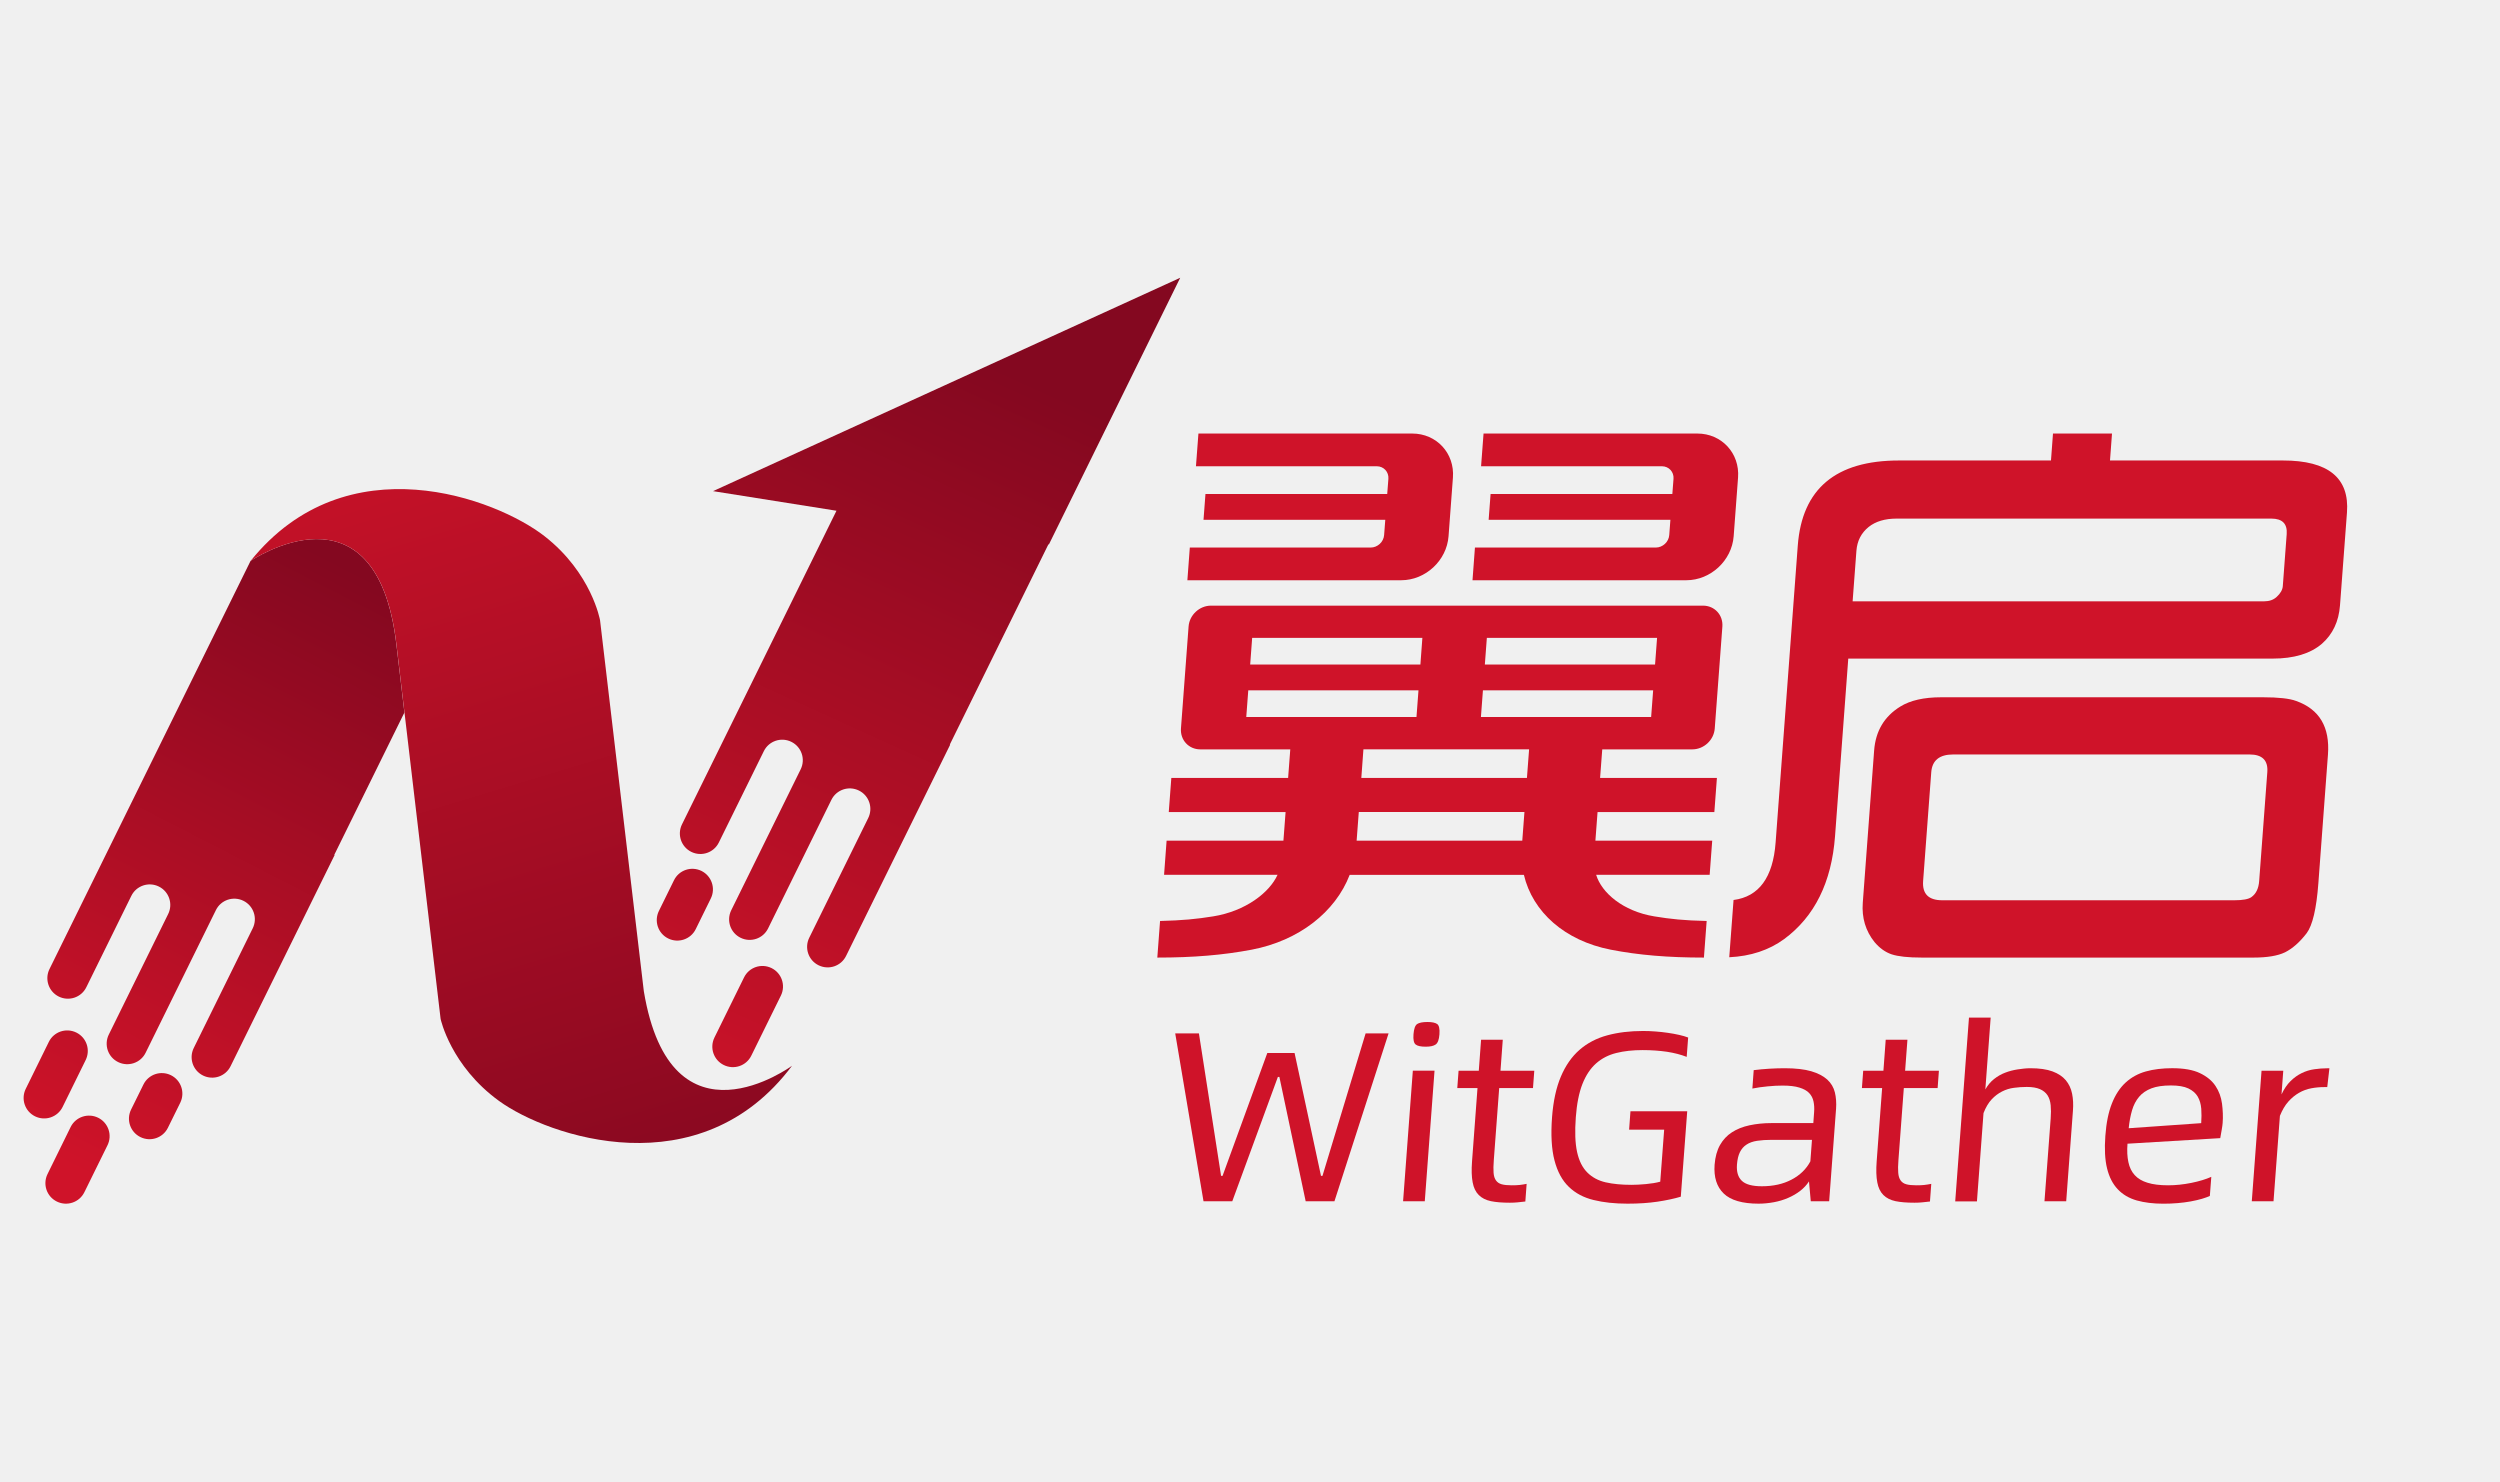
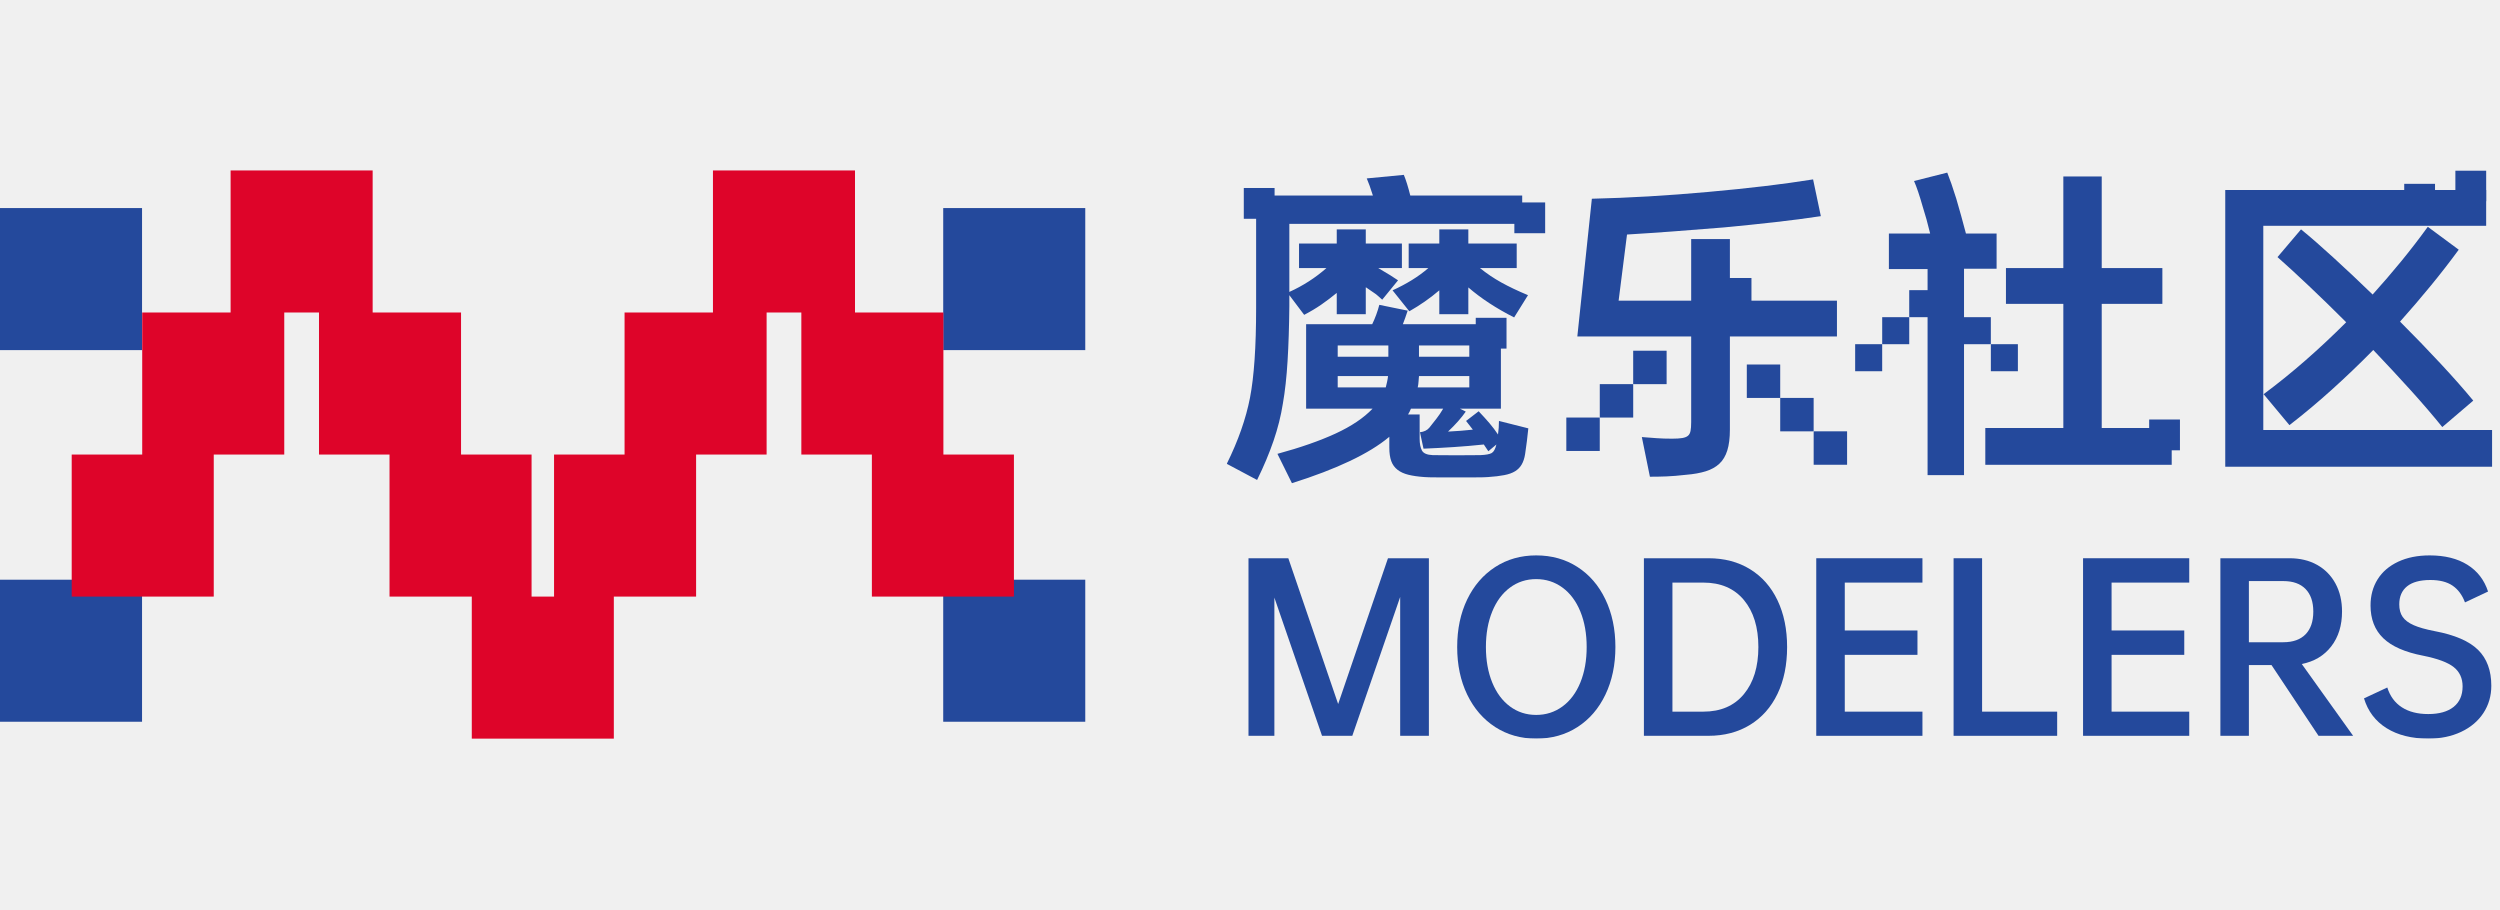
- <svg xmlns="http://www.w3.org/2000/svg" width="81px" height="48px" viewBox="0 0 81 48" version="1.1">
+ <svg xmlns="http://www.w3.org/2000/svg" xmlns:xlink="http://www.w3.org/1999/xlink" width="132px" height="48px" viewBox="0 0 132 48" version="1.1">
  <defs>
-     <linearGradient x1="53.668%" y1="9.653%" x2="16.854%" y2="121.195%" id="linearGradient-1">
-       <stop stop-color="#840820" offset="0%" />
-       <stop stop-color="#CF1329" offset="100%" />
-     </linearGradient>
-     <linearGradient x1="250.615%" y1="-581.313%" x2="9.061%" y2="178.838%" id="linearGradient-2">
-       <stop stop-color="#840820" offset="0%" />
-       <stop stop-color="#CF1329" offset="100%" />
-     </linearGradient>
-     <linearGradient x1="332.538%" y1="-743.759%" x2="-48.883%" y2="327.719%" id="linearGradient-3">
-       <stop stop-color="#840820" offset="0%" />
-       <stop stop-color="#CF1329" offset="100%" />
-     </linearGradient>
-     <linearGradient x1="286.933%" y1="-582.317%" x2="21.065%" y2="127.222%" id="linearGradient-4">
-       <stop stop-color="#840820" offset="0%" />
-       <stop stop-color="#CF1329" offset="100%" />
-     </linearGradient>
-     <linearGradient x1="311.886%" y1="-648.749%" x2="45.98%" y2="60.72%" id="linearGradient-5">
-       <stop stop-color="#840820" offset="0%" />
-       <stop stop-color="#CF1329" offset="100%" />
-     </linearGradient>
-     <linearGradient x1="389.599%" y1="-768.105%" x2="-2.458%" y2="176.299%" id="linearGradient-6">
-       <stop stop-color="#840820" offset="0%" />
-       <stop stop-color="#CF1329" offset="100%" />
-     </linearGradient>
-     <linearGradient x1="69.214%" y1="-0.118%" x2="29.701%" y2="115.862%" id="linearGradient-7">
-       <stop stop-color="#840820" offset="0%" />
-       <stop stop-color="#CF1329" offset="100%" />
-     </linearGradient>
-     <linearGradient x1="66.93%" y1="117.306%" x2="30.84%" y2="-26.981%" id="linearGradient-8">
-       <stop stop-color="#840820" offset="0%" />
-       <stop stop-color="#CF1329" offset="100%" />
-     </linearGradient>
+     <polygon id="path-1" points="0 0 66.818 0 66.818 30 0 30" />
  </defs>
-   <g stroke="none" stroke-width="1" fill="none" fill-rule="evenodd">
-     <g transform="translate(0.764741, 0)">
-       <rect x="0" y="0" width="80" height="48" />
-       <g transform="translate(0, 9)" fill-rule="nonzero">
-         <g>
-           <g transform="translate(20.51412, 0)" id="路径">
-             <path d="M12.706,8.639 L16.96,0 L1.823,6.913 L5.823,7.548 L2.82,13.645 L2.82,13.645 L0.817,17.71 C0.655,18.04 0.79,18.439 1.12,18.601 C1.451,18.763 1.849,18.628 2.011,18.298 L3.469,15.338 C3.631,15.007 4.031,14.873 4.36,15.035 C4.691,15.197 4.825,15.597 4.663,15.926 L2.413,20.493 C2.251,20.824 2.385,21.222 2.716,21.384 L2.716,21.384 C3.046,21.546 3.445,21.412 3.607,21.081 L5.658,16.916 C5.82,16.585 6.22,16.451 6.549,16.613 C6.88,16.775 7.014,17.175 6.852,17.504 L4.94,21.384 C4.778,21.715 4.913,22.113 5.243,22.275 C5.574,22.437 5.972,22.303 6.134,21.972 L9.506,15.129 L9.495,15.124 L12.689,8.637 L12.706,8.639 Z" fill="url(#linearGradient-1)" />
-             <path d="M3.719,22.366 C3.388,22.204 2.99,22.338 2.828,22.669 L1.869,24.616 C1.707,24.947 1.841,25.345 2.172,25.507 C2.502,25.669 2.901,25.535 3.063,25.204 L4.022,23.257 C4.184,22.927 4.049,22.528 3.719,22.366 Z" fill="url(#linearGradient-2)" />
-             <path d="M1.449,19.218 C1.118,19.056 0.72,19.19 0.558,19.521 L0.069,20.516 C-0.093,20.846 0.041,21.245 0.372,21.407 C0.702,21.569 1.101,21.434 1.263,21.104 L1.752,20.109 C1.914,19.78 1.778,19.382 1.449,19.218 Z" fill="url(#linearGradient-3)" />
-           </g>
-           <g transform="translate(0, 6.846533)" id="路径">
-             <path d="M1.263,20.02 L2.011,18.499 C2.173,18.168 2.039,17.77 1.708,17.608 C1.378,17.446 0.979,17.58 0.817,17.911 L0.069,19.432 C-0.093,19.763 0.041,20.161 0.372,20.323 C0.702,20.485 1.101,20.349 1.263,20.02 Z" fill="url(#linearGradient-4)" />
-             <path d="M2.415,20.368 C2.084,20.206 1.685,20.341 1.523,20.671 L0.775,22.193 C0.613,22.523 0.747,22.922 1.078,23.084 C1.408,23.246 1.807,23.111 1.969,22.781 L2.718,21.26 C2.881,20.931 2.745,20.53 2.415,20.368 Z" fill="url(#linearGradient-5)" />
-             <path d="M4.773,18.99 C4.443,18.828 4.044,18.962 3.882,19.293 L3.482,20.104 C3.32,20.435 3.455,20.833 3.785,20.995 C4.116,21.157 4.514,21.023 4.676,20.692 L5.076,19.881 C5.238,19.55 5.102,19.152 4.773,18.99 Z" fill="url(#linearGradient-6)" />
-             <path d="M7.353,2.328 L3.39,10.371 L0.838,15.552 C0.676,15.882 0.811,16.281 1.141,16.443 C1.472,16.605 1.87,16.47 2.032,16.14 L3.49,13.18 C3.652,12.849 4.053,12.715 4.381,12.877 C4.712,13.039 4.846,13.439 4.684,13.768 L2.76,17.674 C2.598,18.005 2.732,18.403 3.063,18.565 C3.393,18.727 3.792,18.593 3.954,18.262 L6.23,13.642 C6.392,13.311 6.792,13.177 7.121,13.339 C7.452,13.501 7.586,13.901 7.424,14.23 L5.512,18.11 C5.35,18.441 5.485,18.839 5.815,19.001 C6.146,19.163 6.544,19.029 6.706,18.698 L10.078,11.855 L10.066,11.85 L12.338,7.239 L12.077,5.029 C11.431,-0.46 7.353,2.328 7.353,2.328 Z" fill="url(#linearGradient-7)" />
-             <path d="M20.095,16.268 L18.677,4.251 C18.677,4.251 18.409,2.719 16.877,1.525 C15.33,0.318 10.475,-1.549 7.354,2.328 C7.354,2.328 11.432,-0.46 12.08,5.031 L12.341,7.241 L13.511,17.167 C13.511,17.167 13.835,18.688 15.408,19.827 C16.997,20.978 21.916,22.669 24.897,18.684 C24.896,18.684 20.978,21.572 20.095,16.268 Z" fill="url(#linearGradient-8)" />
-           </g>
-         </g>
-         <g transform="translate(36.73221, 5.046714)" fill="#CF1329">
-           <g>
-             <path d="M18.531,16.968 L18.67,15.113 C19.493,15.006 19.949,14.384 20.033,13.248 L20.751,3.631 C20.888,1.792 21.98,0.873 24.03,0.873 L28.955,0.873 L29.02,0 L30.932,0 L30.867,0.873 L36.471,0.873 C37.937,0.873 38.629,1.435 38.545,2.558 L38.319,5.567 C38.28,6.088 38.084,6.503 37.733,6.811 C37.359,7.132 36.826,7.292 36.134,7.292 L22.387,7.292 L21.958,13.049 C21.846,14.539 21.297,15.649 20.312,16.378 C19.819,16.738 19.226,16.935 18.531,16.968 Z M22.528,5.436 L35.863,5.436 C36.029,5.436 36.161,5.389 36.265,5.295 C36.39,5.181 36.456,5.065 36.466,4.943 L36.592,3.258 C36.617,2.924 36.451,2.756 36.095,2.756 L23.952,2.756 C23.575,2.756 23.273,2.847 23.048,3.026 C22.807,3.221 22.675,3.478 22.651,3.799 L22.528,5.436 Z M22.857,15.203 L23.225,10.27 C23.272,9.641 23.553,9.167 24.072,8.846 C24.396,8.645 24.838,8.545 25.4,8.545 L35.826,8.545 C36.327,8.545 36.683,8.585 36.897,8.664 C37.652,8.932 37.995,9.51 37.929,10.4 L37.618,14.571 C37.556,15.395 37.43,15.932 37.24,16.187 C37.014,16.482 36.779,16.687 36.536,16.809 C36.301,16.922 35.96,16.979 35.515,16.979 L24.772,16.979 C24.326,16.979 24.001,16.943 23.793,16.874 C23.586,16.804 23.401,16.671 23.238,16.477 C22.948,16.115 22.821,15.691 22.857,15.203 Z M25.434,15.122 L34.893,15.122 C35.167,15.122 35.351,15.088 35.445,15.022 C35.598,14.915 35.682,14.742 35.7,14.5 L35.964,10.97 C35.993,10.589 35.8,10.398 35.39,10.398 L25.788,10.398 C25.342,10.398 25.106,10.589 25.076,10.97 L24.812,14.5 C24.782,14.917 24.989,15.122 25.434,15.122 Z" id="形状" />
-             <g>
-               <path d="M14.218,14.296 L17.896,14.296 L17.979,13.191 L14.194,13.191 L14.264,12.264 L18.048,12.264 L18.131,11.159 L14.346,11.159 L14.416,10.233 L15.921,10.233 L16.642,10.233 L17.334,10.233 C17.708,10.233 18.034,9.93 18.061,9.556 L18.308,6.254 C18.335,5.879 18.055,5.576 17.681,5.576 L16.989,5.576 L16.268,5.576 L3.151,5.576 L2.811,5.576 L1.74,5.576 C1.366,5.576 1.04,5.879 1.013,6.254 L0.766,9.556 C0.739,9.93 1.019,10.233 1.392,10.233 L2.463,10.233 L2.803,10.233 L4.308,10.233 L4.238,11.159 L0.454,11.159 L0.371,12.264 L4.156,12.264 L4.086,13.191 L0.301,13.191 L0.219,14.296 L3.896,14.296 C3.636,14.874 2.856,15.476 1.808,15.644 C1.267,15.731 0.821,15.775 0.089,15.793 L0,16.979 C1.165,16.979 2.135,16.898 3.057,16.723 C4.59,16.431 5.769,15.503 6.233,14.298 L11.877,14.298 C12.161,15.503 13.202,16.431 14.691,16.723 C15.587,16.898 16.546,16.979 17.71,16.979 L17.799,15.793 C17.068,15.777 16.629,15.731 16.103,15.644 C15.082,15.476 14.393,14.876 14.218,14.296 Z M10.485,9.185 L10.55,8.321 L16.065,8.321 L16,9.185 L10.485,9.185 Z M16.127,7.485 L10.612,7.485 L10.677,6.621 L16.192,6.621 L16.127,7.485 Z M8.588,6.621 L8.524,7.485 L3.009,7.485 L3.073,6.621 L8.588,6.621 Z M2.947,8.321 L8.462,8.321 L8.397,9.185 L2.882,9.185 L2.947,8.321 Z M6.678,10.231 L12.046,10.231 L11.976,11.158 L6.61,11.158 L6.678,10.231 Z M6.528,12.263 L11.895,12.263 L11.825,13.19 L6.458,13.19 L6.528,12.263 Z" id="形状" />
-               <path d="M7.697,4.753 L7.903,4.753 C8.69,4.753 9.377,4.115 9.436,3.328 L9.578,1.426 C9.637,0.638 9.047,0 8.259,0 L8.054,0 L7.597,0 L1.332,0 L1.252,1.06 L7.111,1.06 C7.336,1.06 7.504,1.243 7.487,1.466 L7.449,1.959 L1.56,1.959 L1.497,2.795 L7.386,2.795 L7.349,3.287 C7.333,3.512 7.137,3.694 6.911,3.694 L1.053,3.694 L0.974,4.753 L7.239,4.753 L7.697,4.753 L7.697,4.753 Z" id="路径" />
-               <path d="M16.935,4.753 L17.141,4.753 C17.928,4.753 18.614,4.115 18.674,3.328 L18.816,1.426 C18.875,0.638 18.285,0 17.497,0 L17.292,0 L16.835,0 L10.57,0 L10.49,1.06 L16.349,1.06 C16.574,1.06 16.742,1.243 16.725,1.466 L16.687,1.959 L10.798,1.959 L10.735,2.795 L16.624,2.795 L16.587,3.287 C16.571,3.512 16.375,3.694 16.149,3.694 L10.291,3.694 L10.212,4.753 L16.477,4.753 L16.935,4.753 L16.935,4.753 Z" id="路径" />
-             </g>
-           </g>
-           <g transform="translate(0.580008, 18.92315)">
-             <polygon id="路径" points="0 0.512 0.768 0.512 1.486 5.128 1.534 5.128 2.984 1.147 3.867 1.147 4.723 5.128 4.771 5.128 6.169 0.512 6.913 0.512 5.159 5.951 4.227 5.951 3.375 1.923 3.326 1.923 1.849 5.951 0.917 5.951" />
-             <path d="M7.699,1.719 L8.402,1.719 L8.086,5.951 L7.383,5.951 L7.699,1.719 Z M8.115,0.943 C7.956,0.943 7.848,0.919 7.79,0.872 C7.73,0.825 7.707,0.714 7.72,0.543 C7.733,0.365 7.773,0.254 7.838,0.209 C7.905,0.165 8.016,0.143 8.174,0.143 C8.321,0.143 8.425,0.165 8.488,0.209 C8.549,0.253 8.574,0.365 8.561,0.543 C8.548,0.714 8.507,0.825 8.438,0.872 C8.371,0.92 8.263,0.943 8.115,0.943 Z" id="形状" />
-             <path d="M10.902,5.434 C11.001,5.434 11.087,5.431 11.159,5.423 C11.234,5.414 11.309,5.403 11.386,5.387 L11.344,5.959 C11.257,5.969 11.174,5.978 11.096,5.986 C11.02,5.994 10.934,5.998 10.842,5.998 C10.597,5.998 10.392,5.982 10.228,5.948 C10.064,5.913 9.933,5.847 9.834,5.748 C9.735,5.649 9.669,5.512 9.637,5.337 C9.603,5.162 9.596,4.937 9.617,4.66 L9.794,2.284 L9.139,2.284 L9.181,1.721 L9.836,1.721 L9.91,0.718 L10.613,0.718 L10.539,1.721 L11.634,1.721 L11.592,2.284 L10.497,2.284 L10.322,4.621 C10.309,4.787 10.307,4.924 10.315,5.029 C10.323,5.134 10.349,5.215 10.392,5.275 C10.434,5.335 10.494,5.377 10.575,5.4 C10.657,5.423 10.766,5.434 10.902,5.434 Z" id="路径" />
-             <path d="M14.657,6.029 C14.243,6.029 13.876,5.99 13.554,5.91 C13.233,5.832 12.966,5.69 12.752,5.483 C12.538,5.277 12.384,4.992 12.289,4.629 C12.193,4.266 12.167,3.799 12.209,3.231 C12.248,2.709 12.344,2.268 12.496,1.91 C12.648,1.552 12.849,1.264 13.1,1.045 C13.352,0.826 13.65,0.669 13.998,0.575 C14.345,0.481 14.732,0.434 15.156,0.434 C15.288,0.434 15.422,0.439 15.56,0.45 C15.697,0.46 15.832,0.475 15.962,0.494 C16.091,0.512 16.213,0.535 16.328,0.561 C16.443,0.586 16.54,0.616 16.619,0.646 L16.572,1.273 C16.388,1.201 16.175,1.145 15.936,1.108 C15.696,1.073 15.432,1.053 15.143,1.053 C14.827,1.053 14.542,1.084 14.291,1.147 C14.038,1.21 13.82,1.322 13.637,1.484 C13.454,1.646 13.306,1.868 13.194,2.15 C13.084,2.432 13.011,2.793 12.979,3.232 C12.945,3.697 12.958,4.071 13.021,4.357 C13.084,4.642 13.194,4.862 13.352,5.019 C13.509,5.176 13.706,5.282 13.944,5.337 C14.183,5.392 14.463,5.419 14.784,5.419 C14.915,5.419 15.069,5.411 15.247,5.395 C15.425,5.379 15.581,5.353 15.715,5.317 L15.842,3.632 L14.706,3.632 L14.75,3.036 L16.589,3.036 L16.381,5.803 C16.169,5.867 15.919,5.92 15.629,5.964 C15.343,6.007 15.017,6.029 14.657,6.029 Z" id="路径" />
-             <path d="M19.751,1.641 C20.099,1.641 20.385,1.674 20.606,1.738 C20.828,1.803 21,1.894 21.127,2.009 C21.251,2.124 21.334,2.262 21.373,2.424 C21.412,2.586 21.425,2.761 21.412,2.949 L21.188,5.951 L20.592,5.951 L20.534,5.308 C20.459,5.423 20.365,5.525 20.25,5.614 C20.135,5.703 20.005,5.779 19.861,5.841 C19.717,5.904 19.563,5.951 19.396,5.982 C19.231,6.012 19.066,6.029 18.902,6.029 C18.374,6.029 17.996,5.918 17.771,5.7 C17.544,5.481 17.447,5.17 17.476,4.766 C17.496,4.515 17.553,4.305 17.65,4.131 C17.747,3.96 17.877,3.82 18.037,3.717 C18.197,3.613 18.387,3.537 18.606,3.49 C18.824,3.443 19.064,3.418 19.327,3.418 L20.675,3.418 L20.7,3.065 C20.71,2.941 20.704,2.824 20.681,2.717 C20.658,2.61 20.611,2.518 20.538,2.443 C20.466,2.367 20.359,2.309 20.221,2.267 C20.082,2.224 19.902,2.203 19.678,2.203 C19.531,2.203 19.372,2.211 19.199,2.228 C19.025,2.244 18.86,2.267 18.7,2.299 L18.743,1.703 C18.909,1.682 19.079,1.667 19.254,1.656 C19.425,1.646 19.592,1.641 19.751,1.641 Z M19.007,5.465 C19.378,5.465 19.699,5.393 19.971,5.249 C20.244,5.105 20.446,4.909 20.579,4.658 L20.631,3.961 L19.331,3.961 C19.152,3.961 18.993,3.971 18.855,3.992 C18.717,4.013 18.602,4.054 18.512,4.114 C18.419,4.173 18.348,4.256 18.296,4.36 C18.244,4.465 18.214,4.598 18.201,4.76 C18.183,4.995 18.235,5.171 18.358,5.288 C18.481,5.406 18.696,5.465 19.007,5.465 Z" id="形状" />
-             <path d="M24.012,5.434 C24.111,5.434 24.197,5.431 24.27,5.423 C24.344,5.414 24.419,5.403 24.496,5.387 L24.454,5.959 C24.367,5.969 24.284,5.978 24.206,5.986 C24.13,5.994 24.044,5.998 23.952,5.998 C23.707,5.998 23.502,5.982 23.338,5.948 C23.174,5.913 23.043,5.847 22.944,5.748 C22.845,5.649 22.779,5.512 22.747,5.337 C22.713,5.162 22.706,4.937 22.727,4.66 L22.904,2.284 L22.249,2.284 L22.291,1.721 L22.946,1.721 L23.02,0.718 L23.724,0.718 L23.649,1.721 L24.744,1.721 L24.702,2.284 L23.607,2.284 L23.432,4.621 C23.419,4.787 23.417,4.924 23.426,5.029 C23.434,5.134 23.46,5.215 23.502,5.275 C23.544,5.335 23.604,5.377 23.685,5.4 C23.767,5.423 23.876,5.434 24.012,5.434 Z" id="路径" />
-             <path d="M27.711,1.641 C27.999,1.641 28.237,1.675 28.422,1.743 C28.607,1.811 28.751,1.907 28.855,2.03 C28.957,2.153 29.025,2.297 29.059,2.466 C29.093,2.633 29.102,2.819 29.086,3.022 L28.868,5.952 L28.164,5.952 L28.365,3.273 C28.378,3.111 28.377,2.966 28.365,2.838 C28.352,2.71 28.318,2.604 28.263,2.518 C28.207,2.432 28.124,2.365 28.017,2.318 C27.908,2.271 27.767,2.247 27.592,2.247 C27.45,2.247 27.312,2.257 27.178,2.275 C27.043,2.292 26.915,2.331 26.792,2.393 C26.671,2.453 26.557,2.539 26.455,2.647 C26.351,2.757 26.262,2.907 26.189,3.094 L25.976,5.956 L25.272,5.956 L25.718,0 L26.421,0 L26.248,2.328 C26.324,2.192 26.418,2.08 26.53,1.991 C26.643,1.902 26.763,1.832 26.893,1.784 C27.022,1.734 27.157,1.7 27.298,1.678 C27.439,1.657 27.575,1.641 27.711,1.641 Z" id="路径" />
-             <path d="M33.937,3.412 C33.932,3.47 33.924,3.542 33.908,3.627 C33.893,3.713 33.877,3.806 33.859,3.906 L30.854,4.086 C30.836,4.316 30.846,4.515 30.883,4.685 C30.919,4.856 30.988,4.995 31.089,5.105 C31.189,5.215 31.327,5.298 31.503,5.351 C31.678,5.406 31.9,5.434 32.168,5.434 C32.412,5.434 32.663,5.408 32.921,5.356 C33.179,5.304 33.394,5.238 33.569,5.16 L33.522,5.779 C33.454,5.81 33.367,5.842 33.261,5.873 C33.156,5.904 33.036,5.931 32.903,5.956 C32.77,5.98 32.629,5.998 32.479,6.011 C32.328,6.024 32.174,6.03 32.015,6.03 C31.688,6.03 31.401,5.994 31.154,5.925 C30.906,5.854 30.7,5.734 30.54,5.564 C30.377,5.393 30.262,5.17 30.193,4.89 C30.123,4.611 30.105,4.259 30.136,3.835 C30.167,3.41 30.238,3.06 30.35,2.78 C30.46,2.501 30.608,2.276 30.792,2.106 C30.977,1.936 31.196,1.816 31.448,1.745 C31.701,1.674 31.986,1.64 32.302,1.64 C32.678,1.64 32.978,1.693 33.201,1.8 C33.425,1.907 33.593,2.046 33.705,2.215 C33.819,2.385 33.888,2.576 33.916,2.787 C33.943,2.997 33.953,3.208 33.937,3.412 Z M33.242,3.42 C33.253,3.258 33.255,3.103 33.244,2.954 C33.232,2.804 33.195,2.675 33.13,2.561 C33.065,2.45 32.963,2.361 32.827,2.296 C32.691,2.231 32.501,2.199 32.262,2.199 C32.006,2.199 31.795,2.229 31.63,2.292 C31.465,2.356 31.33,2.446 31.23,2.566 C31.128,2.686 31.051,2.834 31.001,3.005 C30.951,3.177 30.914,3.371 30.893,3.585 L33.242,3.42 Z" id="形状" />
-             <path d="M37.396,1.641 L37.326,2.252 L37.227,2.252 C37.085,2.252 36.946,2.265 36.808,2.291 C36.67,2.317 36.537,2.365 36.412,2.437 C36.288,2.508 36.171,2.602 36.064,2.723 C35.957,2.843 35.867,2.997 35.792,3.185 L35.585,5.952 L34.881,5.952 L35.197,1.721 L35.901,1.721 L35.844,2.489 C35.928,2.31 36.025,2.168 36.137,2.058 C36.249,1.947 36.369,1.862 36.5,1.798 C36.63,1.735 36.766,1.693 36.905,1.674 C37.044,1.654 37.182,1.643 37.312,1.643 L37.396,1.643 L37.396,1.641 Z" id="路径" />
+   <g id="🔶组件" stroke="none" stroke-width="1" fill="none" fill-rule="evenodd">
+     <g id="1.导航类/1.Menu导航菜单/1.顶部导航/未登录" transform="translate(-252, -8)">
+       <g id="Logo" transform="translate(252, 8)">
+         <rect id="矩形" x="0" y="0" width="132" height="48" />
+         <g transform="translate(0, 9)" id="编组">
+           <polygon id="Fill-2" fill="#24499C" points="0 9.486 7.5 9.486 7.5 1.986 0 1.986" />
+           <polygon id="Fill-3" fill="#24499C" points="49.802 9.486 57.302 9.486 57.302 1.986 49.802 1.986" />
+           <polygon id="Fill-4" fill="#24499C" points="0 29.108 7.5 29.108 7.5 21.609 0 21.609" />
+           <polygon id="Fill-5" fill="#24499C" points="49.802 29.108 57.302 29.108 57.302 21.608 49.802 21.608" />
+           <path d="M29.254,22.5 L29.254,15 L32.977,15 L32.977,7.5 L37.644,7.5 L37.644,0 L45.144,0 L45.144,7.5 L49.811,7.5 L49.811,15 L53.535,15 L53.535,22.5 L46.035,22.5 L46.035,15 L42.311,15 L42.311,7.5 L40.477,7.5 L40.477,15 L36.754,15 L36.754,22.5 L32.41,22.5 L32.41,30 L24.91,30 L24.91,22.5 L20.567,22.5 L20.567,15 L16.843,15 L16.843,7.5 L15.009,7.5 L15.009,15 L11.286,15 L11.286,22.5 L3.786,22.5 L3.786,15 L7.509,15 L7.509,7.5 L12.176,7.5 L12.176,0 L19.676,0 L19.676,7.5 L24.343,7.5 L24.343,15 L28.067,15 L28.067,22.5 L29.254,22.5 Z" id="形状结合" fill="#DE0429" />
+           <g transform="translate(64.7742, 0)">
+             <mask id="mask-2" fill="white">
+               <use xlink:href="#path-1" />
+             </mask>
+             <g id="Clip-17" />
+             <path d="M10.148,9.837 L12.805,9.837 L12.805,9.241 L10.148,9.241 L10.148,9.837 Z M10.148,10.858 C10.137,10.961 10.129,11.063 10.123,11.165 C10.117,11.267 10.103,11.364 10.081,11.455 L12.805,11.455 L12.805,10.858 L10.148,10.858 Z M10.2,13.822 C10.415,13.799 10.58,13.719 10.694,13.583 C10.83,13.413 10.957,13.251 11.076,13.098 C11.196,12.945 11.312,12.772 11.425,12.578 L9.723,12.578 C9.7,12.635 9.677,12.686 9.655,12.732 C9.632,12.777 9.604,12.828 9.57,12.885 L10.183,12.885 L10.183,14.162 C10.183,14.423 10.222,14.63 10.302,14.784 C10.381,14.937 10.575,15.019 10.881,15.031 C11.709,15.042 12.544,15.042 13.384,15.031 C13.679,15.019 13.881,14.982 13.988,14.92 C14.096,14.857 14.179,14.707 14.236,14.469 L13.81,14.826 L13.571,14.469 C13.037,14.525 12.51,14.571 11.987,14.605 C11.466,14.639 10.932,14.667 10.387,14.69 L10.2,13.822 Z M11.221,3.86 L11.221,3.111 L12.754,3.111 L12.754,3.86 L15.308,3.86 L15.308,5.154 L13.367,5.154 C13.719,5.438 14.093,5.691 14.491,5.912 C14.888,6.133 15.359,6.358 15.904,6.585 L15.172,7.76 C14.23,7.283 13.424,6.755 12.754,6.176 L12.754,7.589 L11.221,7.589 L11.221,6.329 C10.745,6.738 10.216,7.107 9.638,7.436 L8.752,6.329 C9.104,6.17 9.442,5.992 9.766,5.793 C10.089,5.594 10.381,5.381 10.643,5.154 L9.604,5.154 L9.604,3.86 L11.221,3.86 Z M8.394,11.455 C8.417,11.364 8.44,11.267 8.463,11.165 C8.486,11.063 8.502,10.961 8.514,10.858 L5.857,10.858 L5.857,11.455 L8.394,11.455 Z M5.857,9.837 L8.531,9.837 L8.531,9.241 L5.857,9.241 L5.857,9.837 Z M7.679,8.117 C7.838,7.788 7.963,7.447 8.054,7.096 L9.552,7.402 C9.462,7.675 9.377,7.913 9.297,8.117 L14.473,8.117 L14.473,12.578 L12.311,12.578 L12.618,12.732 C12.39,13.061 12.079,13.413 11.681,13.788 C11.908,13.776 12.132,13.762 12.354,13.745 C12.575,13.728 12.788,13.708 12.992,13.685 L12.634,13.226 L13.299,12.715 C13.515,12.942 13.705,13.152 13.87,13.345 C14.034,13.538 14.184,13.736 14.32,13.941 C14.354,13.703 14.371,13.464 14.371,13.226 L15.921,13.617 C15.899,13.844 15.873,14.072 15.845,14.298 C15.816,14.525 15.785,14.752 15.751,14.98 C15.717,15.195 15.657,15.377 15.572,15.524 C15.487,15.672 15.37,15.791 15.223,15.882 C15.075,15.973 14.885,16.041 14.653,16.086 C14.42,16.132 14.133,16.166 13.793,16.189 C13.656,16.2 13.449,16.205 13.171,16.205 L12.107,16.205 L11.059,16.205 C10.781,16.205 10.575,16.2 10.438,16.189 C10.108,16.166 9.828,16.126 9.595,16.069 C9.362,16.012 9.169,15.925 9.017,15.806 C8.863,15.686 8.752,15.533 8.684,15.346 C8.616,15.158 8.582,14.923 8.582,14.639 L8.582,14.06 L8.565,14.077 C7.52,14.951 5.812,15.763 3.44,16.512 L2.674,14.963 C3.888,14.633 4.912,14.275 5.747,13.89 C6.581,13.504 7.231,13.067 7.697,12.578 L4.189,12.578 L4.189,8.117 L7.679,8.117 Z M5.806,3.86 L5.806,3.111 L7.339,3.111 L7.339,3.86 L9.246,3.86 L9.246,5.154 L8.003,5.154 C8.026,5.177 8.043,5.188 8.054,5.188 C8.27,5.313 8.46,5.427 8.625,5.529 C8.789,5.631 8.928,5.722 9.042,5.801 L8.207,6.823 C8.117,6.744 8.039,6.676 7.977,6.619 C7.915,6.562 7.853,6.514 7.79,6.474 C7.728,6.434 7.665,6.392 7.603,6.346 C7.54,6.301 7.458,6.244 7.356,6.176 L7.339,6.176 L7.339,7.589 L5.806,7.589 L5.806,6.466 C5.545,6.681 5.276,6.885 4.997,7.079 C4.719,7.272 4.415,7.453 4.086,7.624 L3.303,6.585 L3.303,7.181 C3.292,8.259 3.261,9.221 3.209,10.067 C3.158,10.912 3.076,11.659 2.962,12.306 C2.861,12.953 2.696,13.609 2.469,14.273 C2.242,14.937 1.952,15.626 1.6,16.342 L0,15.49 C0.601,14.275 1.01,13.112 1.226,11.999 C1.441,10.887 1.549,9.309 1.549,7.266 L1.549,1.323 L7.714,1.323 C7.589,0.925 7.481,0.625 7.39,0.42 L9.348,0.233 C9.405,0.369 9.462,0.528 9.519,0.71 C9.575,0.892 9.632,1.096 9.689,1.323 L15.598,1.323 L15.598,2.821 L3.303,2.821 L3.303,6.414 C4.03,6.085 4.682,5.665 5.262,5.154 L3.814,5.154 L3.814,3.86 L5.806,3.86 Z" id="Fill-16" fill="#24499C" mask="url(#mask-2)" />
+             <path d="M19.276,1.493 C21.228,1.448 23.271,1.329 25.406,1.135 C27.563,0.943 29.413,0.721 30.957,0.472 L31.366,2.413 C30.616,2.526 29.816,2.632 28.964,2.728 C28.114,2.824 27.205,2.918 26.24,3.009 C25.275,3.088 24.37,3.159 23.524,3.222 C22.678,3.284 21.881,3.338 21.132,3.383 L20.689,6.874 L24.52,6.874 L24.52,3.622 L26.564,3.622 L26.564,6.874 L32.217,6.874 L32.217,8.764 L26.564,8.764 L26.564,13.685 C26.564,14.128 26.518,14.494 26.427,14.784 C26.337,15.073 26.198,15.306 26.01,15.482 C25.823,15.658 25.585,15.791 25.295,15.882 C25.006,15.973 24.656,16.036 24.248,16.069 C23.85,16.115 23.507,16.143 23.218,16.154 C22.928,16.166 22.636,16.171 22.341,16.171 L21.915,14.077 C22.221,14.1 22.488,14.12 22.715,14.137 C22.942,14.154 23.209,14.162 23.516,14.162 C23.743,14.162 23.921,14.151 24.052,14.128 C24.182,14.105 24.282,14.066 24.35,14.009 C24.418,13.952 24.464,13.867 24.486,13.754 C24.509,13.64 24.52,13.487 24.52,13.294 L24.52,8.764 L18.509,8.764 L19.276,1.493 Z" id="Fill-18" fill="#24499C" mask="url(#mask-2)" />
+             <path d="M46.197,0.318 L46.197,5.154 L49.399,5.154 L49.399,7.045 L46.197,7.045 L46.197,13.6 L49.892,13.6 L49.892,15.541 L40.05,15.541 L40.05,13.6 L44.17,13.6 L44.17,7.045 L41.14,7.045 L41.14,5.154 L44.17,5.154 L44.17,0.318 L46.197,0.318 Z M38.926,9.241 L38.926,16.087 L37.002,16.087 L37.002,10.297 L37.002,5.205 L34.959,5.205 L34.959,3.332 L37.138,3.332 C37.081,3.094 37.016,2.842 36.943,2.575 C36.868,2.308 36.803,2.089 36.747,1.919 C36.577,1.318 36.423,0.863 36.287,0.557 L38.041,0.114 C38.109,0.284 38.183,0.483 38.262,0.71 C38.341,0.937 38.426,1.198 38.518,1.493 C38.585,1.72 38.671,2.018 38.773,2.387 C38.875,2.756 38.96,3.071 39.028,3.332 L40.646,3.332 L40.646,5.188 L38.926,5.188 L38.926,9.241 Z" id="Fill-19" fill="#24499C" mask="url(#mask-2)" />
+             <path d="M54.745,11.812 C55.495,11.256 56.232,10.66 56.959,10.024 C57.685,9.389 58.4,8.719 59.105,8.015 C58.424,7.334 57.768,6.695 57.137,6.099 C56.508,5.503 55.954,4.995 55.478,4.575 L56.72,3.111 C57.209,3.508 57.782,4.008 58.44,4.61 C59.099,5.211 59.786,5.858 60.501,6.551 C61.023,5.972 61.528,5.384 62.017,4.788 C62.504,4.192 62.97,3.587 63.413,2.975 L65.047,4.184 C64.582,4.82 64.091,5.452 63.574,6.082 C63.058,6.712 62.516,7.345 61.948,7.981 C62.697,8.73 63.41,9.468 64.085,10.195 C64.761,10.921 65.337,11.574 65.814,12.153 L64.179,13.549 C63.713,12.97 63.166,12.332 62.536,11.633 C61.905,10.935 61.239,10.217 60.535,9.479 C59.819,10.206 59.09,10.904 58.347,11.574 C57.603,12.244 56.857,12.868 56.108,13.447 L54.745,11.812 Z M66.495,1.033 L66.495,2.924 L54.728,2.924 L54.728,13.703 L66.818,13.703 L66.818,15.644 L52.719,15.644 L52.719,1.033 L66.495,1.033 Z" id="Fill-20" fill="#24499C" mask="url(#mask-2)" />
+             <polygon id="Fill-21" fill="#24499C" mask="url(#mask-2)" points="10.671 29.851 9.155 29.851 9.155 22.52 6.627 29.851 5.029 29.851 2.513 22.554 2.513 29.851 1.146 29.851 1.146 20.475 3.249 20.475 5.88 28.173 8.511 20.475 10.671 20.475" />
+             <path d="M16.336,28.748 C16.857,28.748 17.32,28.598 17.727,28.3 C18.133,28.001 18.447,27.58 18.669,27.036 C18.891,26.492 19.002,25.867 19.002,25.163 C19.002,24.458 18.891,23.834 18.669,23.29 C18.447,22.746 18.133,22.324 17.727,22.026 C17.32,21.727 16.857,21.577 16.336,21.577 C15.815,21.577 15.354,21.727 14.952,22.026 C14.549,22.324 14.237,22.746 14.015,23.29 C13.793,23.834 13.682,24.458 13.682,25.163 C13.682,25.867 13.793,26.492 14.015,27.036 C14.237,27.58 14.549,28.001 14.952,28.3 C15.354,28.598 15.815,28.748 16.336,28.748 M16.336,30 C15.524,30 14.802,29.795 14.17,29.386 C13.538,28.976 13.046,28.405 12.693,27.673 C12.341,26.942 12.165,26.105 12.165,25.163 C12.165,24.22 12.341,23.383 12.693,22.652 C13.046,21.921 13.538,21.35 14.17,20.94 C14.802,20.53 15.524,20.325 16.336,20.325 C17.156,20.325 17.882,20.528 18.513,20.934 C19.146,21.34 19.638,21.911 19.99,22.646 C20.343,23.382 20.519,24.22 20.519,25.163 C20.519,26.105 20.343,26.944 19.99,27.679 C19.638,28.414 19.146,28.985 18.513,29.391 C17.882,29.797 17.156,30 16.336,30" id="Fill-22" fill="#24499C" mask="url(#mask-2)" />
+             <path d="M28.068,25.163 C28.068,24.121 27.813,23.294 27.304,22.681 C26.794,22.068 26.08,21.761 25.161,21.761 L23.53,21.761 L23.53,28.575 L25.161,28.575 C26.08,28.575 26.794,28.267 27.304,27.65 C27.813,27.034 28.068,26.205 28.068,25.163 M29.585,25.163 C29.585,26.105 29.416,26.928 29.079,27.633 C28.742,28.338 28.259,28.884 27.631,29.27 C27.003,29.657 26.268,29.851 25.425,29.851 L22.024,29.851 L22.024,20.475 L25.425,20.475 C26.268,20.475 27.003,20.668 27.631,21.055 C28.259,21.442 28.742,21.989 29.079,22.698 C29.416,23.406 29.585,24.228 29.585,25.163" id="Fill-23" fill="#24499C" mask="url(#mask-2)" />
+             <polygon id="Fill-24" fill="#24499C" mask="url(#mask-2)" points="32.63 21.761 32.63 24.289 36.468 24.289 36.468 25.576 32.63 25.576 32.63 28.575 36.731 28.575 36.731 29.851 31.124 29.851 31.124 20.475 36.731 20.475 36.731 21.761" />
+             <polygon id="Fill-25" fill="#24499C" mask="url(#mask-2)" points="43.844 28.575 43.844 29.851 38.375 29.851 38.375 20.475 39.88 20.475 39.88 28.575" />
+             <polygon id="Fill-26" fill="#24499C" mask="url(#mask-2)" points="46.717 21.761 46.717 24.289 50.555 24.289 50.555 25.576 46.717 25.576 46.717 28.575 50.818 28.575 50.818 29.851 45.211 29.851 45.211 20.475 50.818 20.475 50.818 21.761" />
+             <path d="M53.967,24.91 L55.783,24.91 C56.296,24.91 56.689,24.77 56.96,24.491 C57.232,24.211 57.368,23.811 57.368,23.29 C57.368,22.777 57.232,22.38 56.96,22.1 C56.689,21.821 56.296,21.681 55.783,21.681 L53.967,21.681 L53.967,24.91 Z M55.162,26.116 L53.967,26.116 L53.967,29.851 L52.462,29.851 L52.462,20.475 L56.104,20.475 C56.663,20.475 57.152,20.591 57.569,20.825 C57.986,21.059 58.31,21.388 58.54,21.813 C58.77,22.238 58.885,22.731 58.885,23.29 C58.885,24.025 58.695,24.638 58.316,25.128 C57.937,25.619 57.418,25.929 56.759,26.059 L59.471,29.851 L57.644,29.851 L55.162,26.116 Z" id="Fill-27" fill="#24499C" mask="url(#mask-2)" />
+             <path d="M60.39,22.968 C60.39,22.447 60.515,21.988 60.764,21.589 C61.012,21.191 61.375,20.881 61.85,20.658 C62.324,20.436 62.879,20.325 63.516,20.325 C64.312,20.325 64.975,20.49 65.504,20.819 C66.032,21.149 66.396,21.62 66.595,22.233 L65.377,22.807 C65.231,22.416 65.013,22.121 64.722,21.922 C64.431,21.723 64.04,21.624 63.55,21.624 C63.006,21.624 62.596,21.735 62.32,21.957 C62.045,22.179 61.907,22.497 61.907,22.91 C61.907,23.179 61.966,23.399 62.085,23.571 C62.204,23.744 62.397,23.889 62.665,24.008 C62.933,24.127 63.305,24.232 63.78,24.324 C64.837,24.523 65.599,24.852 66.067,25.312 C66.534,25.772 66.767,26.404 66.767,27.208 C66.767,27.744 66.627,28.225 66.348,28.65 C66.068,29.075 65.676,29.406 65.17,29.644 C64.665,29.881 64.09,30 63.447,30 C62.566,30 61.83,29.816 61.24,29.449 C60.65,29.081 60.252,28.556 60.045,27.874 L61.275,27.3 C61.42,27.76 61.677,28.108 62.045,28.346 C62.412,28.583 62.876,28.702 63.435,28.702 C64.017,28.702 64.465,28.575 64.78,28.322 C65.093,28.07 65.251,27.71 65.251,27.242 C65.251,26.813 65.096,26.474 64.785,26.225 C64.475,25.977 63.937,25.776 63.171,25.622 C62.213,25.438 61.511,25.13 61.062,24.697 C60.614,24.265 60.39,23.688 60.39,22.968" id="Fill-28" fill="#24499C" mask="url(#mask-2)" />
+             <polygon id="Fill-29" fill="#24499C" mask="url(#mask-2)" points="0.898 2.552 2.524 2.552 2.524 0.926 0.898 0.926" />
+             <polygon id="Fill-30" fill="#24499C" mask="url(#mask-2)" points="15.184 3.314 16.81 3.314 16.81 1.689 15.184 1.689" />
+             <polygon id="Fill-31" fill="#24499C" mask="url(#mask-2)" points="26.078 7.304 27.703 7.304 27.703 5.678 26.078 5.678" />
+             <polygon id="Fill-32" fill="#24499C" mask="url(#mask-2)" points="48.702 14.776 50.327 14.776 50.327 13.15 48.702 13.15" />
+             <polygon id="Fill-33" fill="#24499C" mask="url(#mask-2)" points="64.87 1.626 66.496 1.626 66.496 0 64.87 0" />
+             <polygon id="Fill-34" fill="#24499C" mask="url(#mask-2)" points="62.169 2.332 63.795 2.332 63.795 0.706 62.169 0.706" />
+             <polygon id="Fill-35" fill="#24499C" mask="url(#mask-2)" points="13.145 9.406 14.77 9.406 14.77 7.78 13.145 7.78" />
+             <polygon id="Fill-36" fill="#24499C" mask="url(#mask-2)" points="38.886 4.892 40.314 4.892 40.314 3.464 38.886 3.464" />
+             <polygon id="Fill-37" fill="#24499C" mask="url(#mask-2)" points="37.46 6.32 38.888 6.32 38.888 4.892 37.46 4.892" />
+             <polygon id="Fill-38" fill="#24499C" mask="url(#mask-2)" points="36.033 7.747 37.461 7.747 37.461 6.32 36.033 6.32" />
+             <polygon id="Fill-39" fill="#24499C" mask="url(#mask-2)" points="34.606 9.174 36.034 9.174 36.034 7.747 34.606 7.747" />
+             <polygon id="Fill-40" fill="#24499C" mask="url(#mask-2)" points="33.178 10.601 34.605 10.601 34.605 9.173 33.178 9.173" />
+             <polygon id="Fill-41" fill="#24499C" mask="url(#mask-2)" points="38.914 9.174 40.342 9.174 40.342 7.747 38.914 7.747" />
+             <polygon id="Fill-42" fill="#24499C" mask="url(#mask-2)" points="40.343 10.601 41.77 10.601 41.77 9.173 40.343 9.173" />
+             <polygon id="Fill-43" fill="#24499C" mask="url(#mask-2)" points="27.457 12.011 29.221 12.011 29.221 10.246 27.457 10.246" />
+             <polygon id="Fill-44" fill="#24499C" mask="url(#mask-2)" points="29.221 13.775 30.986 13.775 30.986 12.01 29.221 12.01" />
+             <polygon id="Fill-45" fill="#24499C" mask="url(#mask-2)" points="30.987 15.539 32.752 15.539 32.752 13.774 30.987 13.774" />
+             <polyline id="Fill-46" fill="#24499C" mask="url(#mask-2)" points="23.223 9.518 23.223 11.283 21.458 11.283 21.458 9.518" />
+             <polygon id="Fill-47" fill="#24499C" mask="url(#mask-2)" points="19.694 13.047 21.459 13.047 21.459 11.282 19.694 11.282" />
+             <polygon id="Fill-48" fill="#24499C" mask="url(#mask-2)" points="17.928 14.811 19.693 14.811 19.693 13.046 17.928 13.046" />
          </g>
        </g>
      </g>
    </g>
  </g>
</svg>
